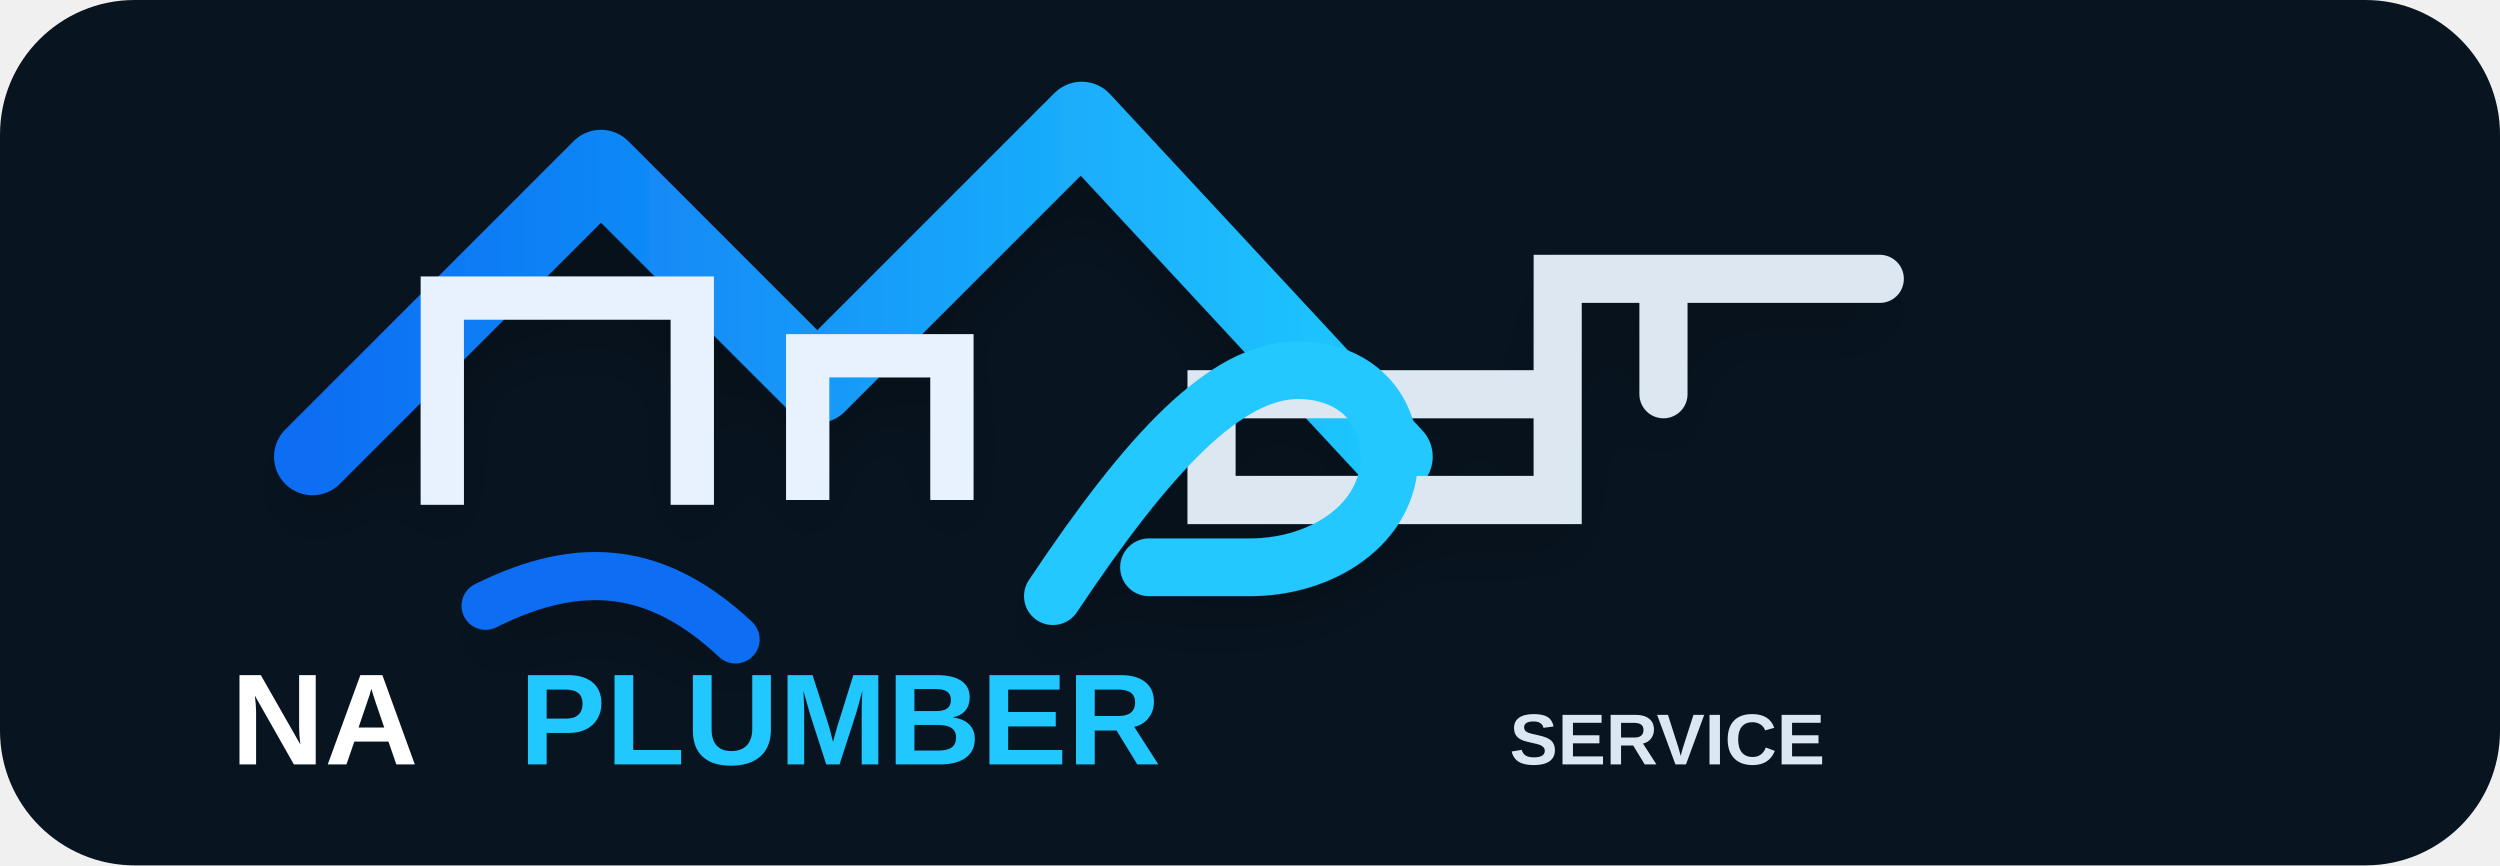
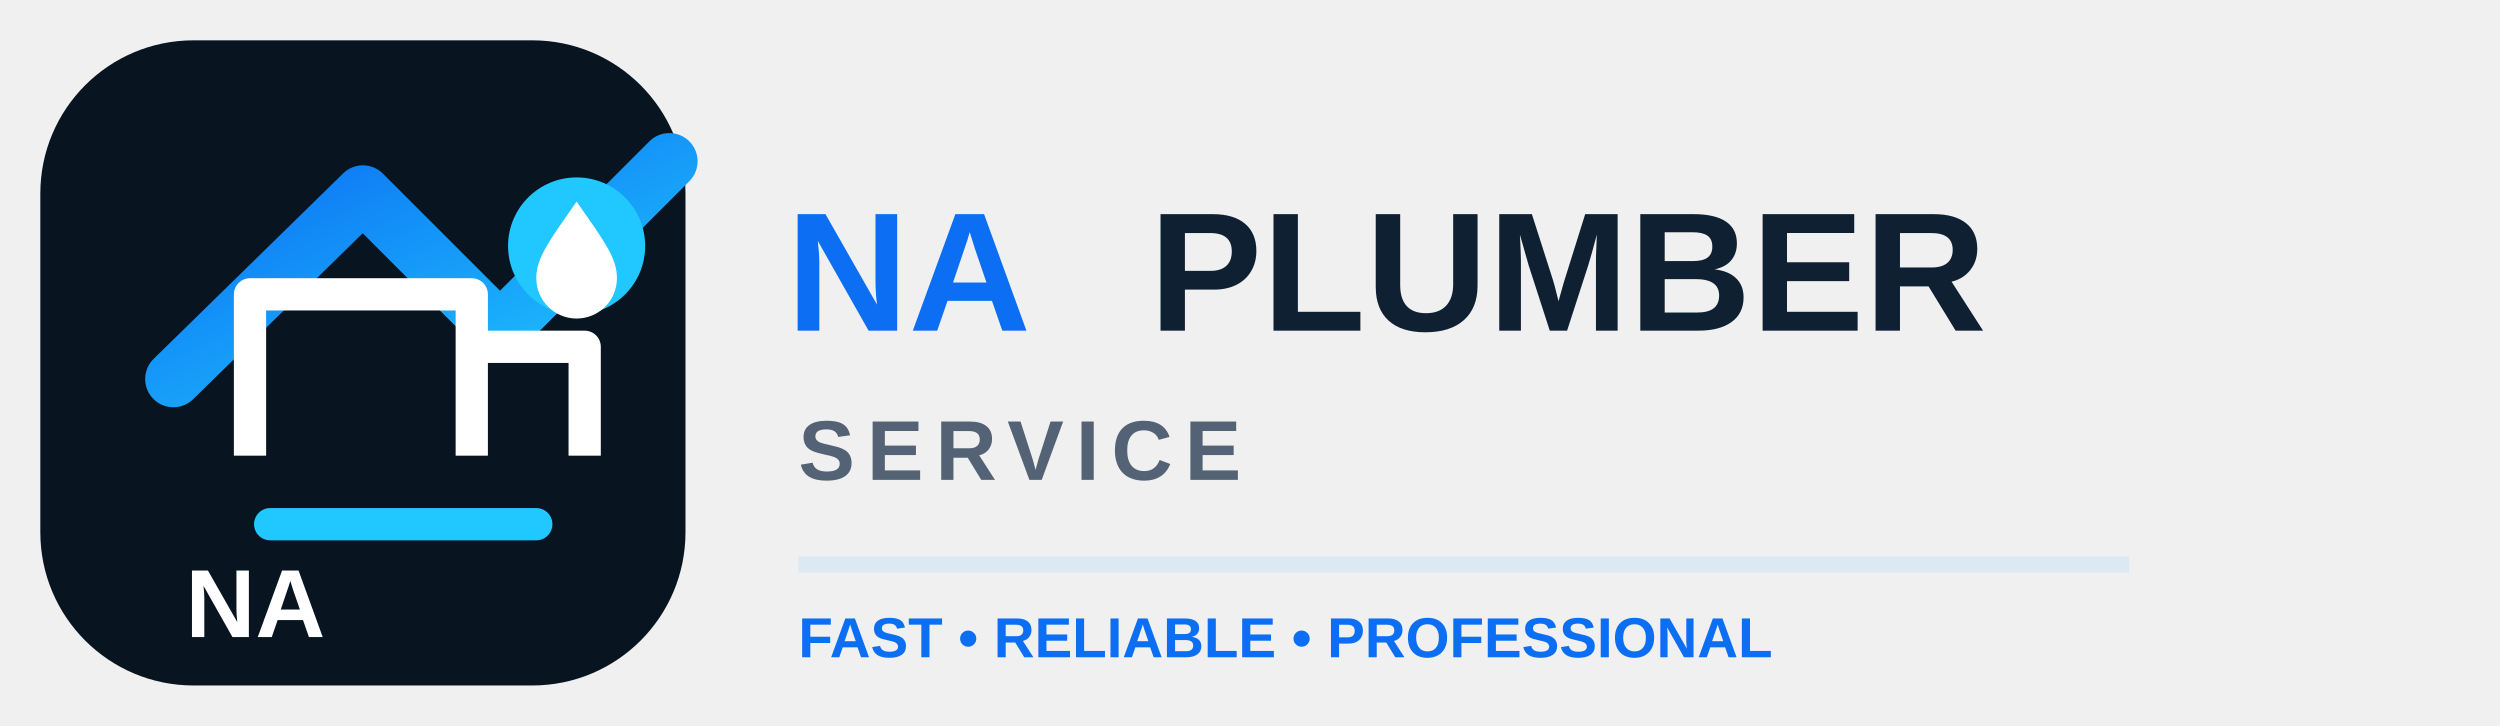
- <svg xmlns="http://www.w3.org/2000/svg" viewBox="0 0 520 180" role="img" aria-labelledby="title desc">
+ <svg xmlns="http://www.w3.org/2000/svg" viewBox="0 0 620 180" role="img" aria-labelledby="title desc">
  <defs>
-     <linearGradient id="b" x1="0" x2="1">
+     <linearGradient id="blue" x1="0" y1="0" x2="1" y2="1">
      <stop stop-color="#0b6ef3" />
      <stop offset="1" stop-color="#20c8ff" />
    </linearGradient>
-     <filter id="s">
-       <feDropShadow dx="0" dy="7" stdDeviation="7" flood-opacity=".25" />
-     </filter>
  </defs>
-   <rect width="520" height="180" rx="28" fill="#081521" />
-   <g filter="url(#s)">
-     <path d="M65 95L125 35l45 45 55-55 65 70" fill="none" stroke="url(#b)" stroke-width="16" stroke-linecap="round" stroke-linejoin="round" />
-     <path d="M92 105V62h52v43M168 104V74h30v30" fill="none" stroke="#e8f2ff" stroke-width="9" />
-     <path d="M252 82h72v22h-72zM324 82v-24h22v24M346 58h45" fill="none" stroke="#dce7f2" stroke-width="10" stroke-linecap="round" />
-     <path d="M219 124c20-30 36-47 51-47 11 0 19 7 19 18 0 14-14 23-29 23h-21" fill="none" stroke="#20c8ff" stroke-width="12" stroke-linecap="round" />
-     <path d="M101 126c20-10 36-8 52 7" fill="none" stroke="#0b6ef3" stroke-width="10" stroke-linecap="round" />
+   <g>
+     <rect x="10" y="10" width="160" height="160" rx="38" fill="#081521" />
+     <path d="M43 94 90 48l34 34 42-42" fill="none" stroke="url(#blue)" stroke-width="14" stroke-linecap="round" stroke-linejoin="round" />
+     <path d="M62 113V73h55v40M117 113V86h28v27" fill="none" stroke="#fff" stroke-width="8" stroke-linejoin="round" />
+     <path d="M67 130h66" stroke="#20c8ff" stroke-width="8" stroke-linecap="round" />
+     <text x="46" y="158" font-family="Arial,Helvetica,sans-serif" font-size="24" font-weight="900" fill="#fff">NA</text>
+     <circle cx="143" cy="61" r="17" fill="#20c8ff" />
+     <path d="M143 50c-7 10-10 14-10 19a10 10 0 0 0 20 0c0-5-3-9-10-19Z" fill="#fff" />
  </g>
-   <text x="48" y="159" font-family="Arial,Helvetica,sans-serif" font-size="27" font-weight="900" fill="#fff">NA</text>
-   <text x="108" y="159" font-family="Arial,Helvetica,sans-serif" font-size="27" font-weight="900" fill="#20c8ff">PLUMBER</text>
-   <text x="314" y="159" font-family="Arial,Helvetica,sans-serif" font-size="15" font-weight="700" fill="#dce7f2">SERVICE</text>
+   <text x="195" y="82" font-family="Arial,Helvetica,sans-serif" font-size="42" font-weight="900" fill="#0b6ef3">NA</text>
+   <text x="285" y="82" font-family="Arial,Helvetica,sans-serif" font-size="42" font-weight="900" fill="#102033">PLUMBER</text>
+   <text x="198" y="119" font-family="Arial,Helvetica,sans-serif" font-size="21" font-weight="800" letter-spacing="3" fill="#536274">SERVICE</text>
+   <path d="M198 140h330" stroke="#dce8f4" stroke-width="4" />
+   <text x="198" y="163" font-family="Arial,Helvetica,sans-serif" font-size="14" font-weight="700" fill="#0b6ef3">FAST • RELIABLE • PROFESSIONAL</text>
</svg>
